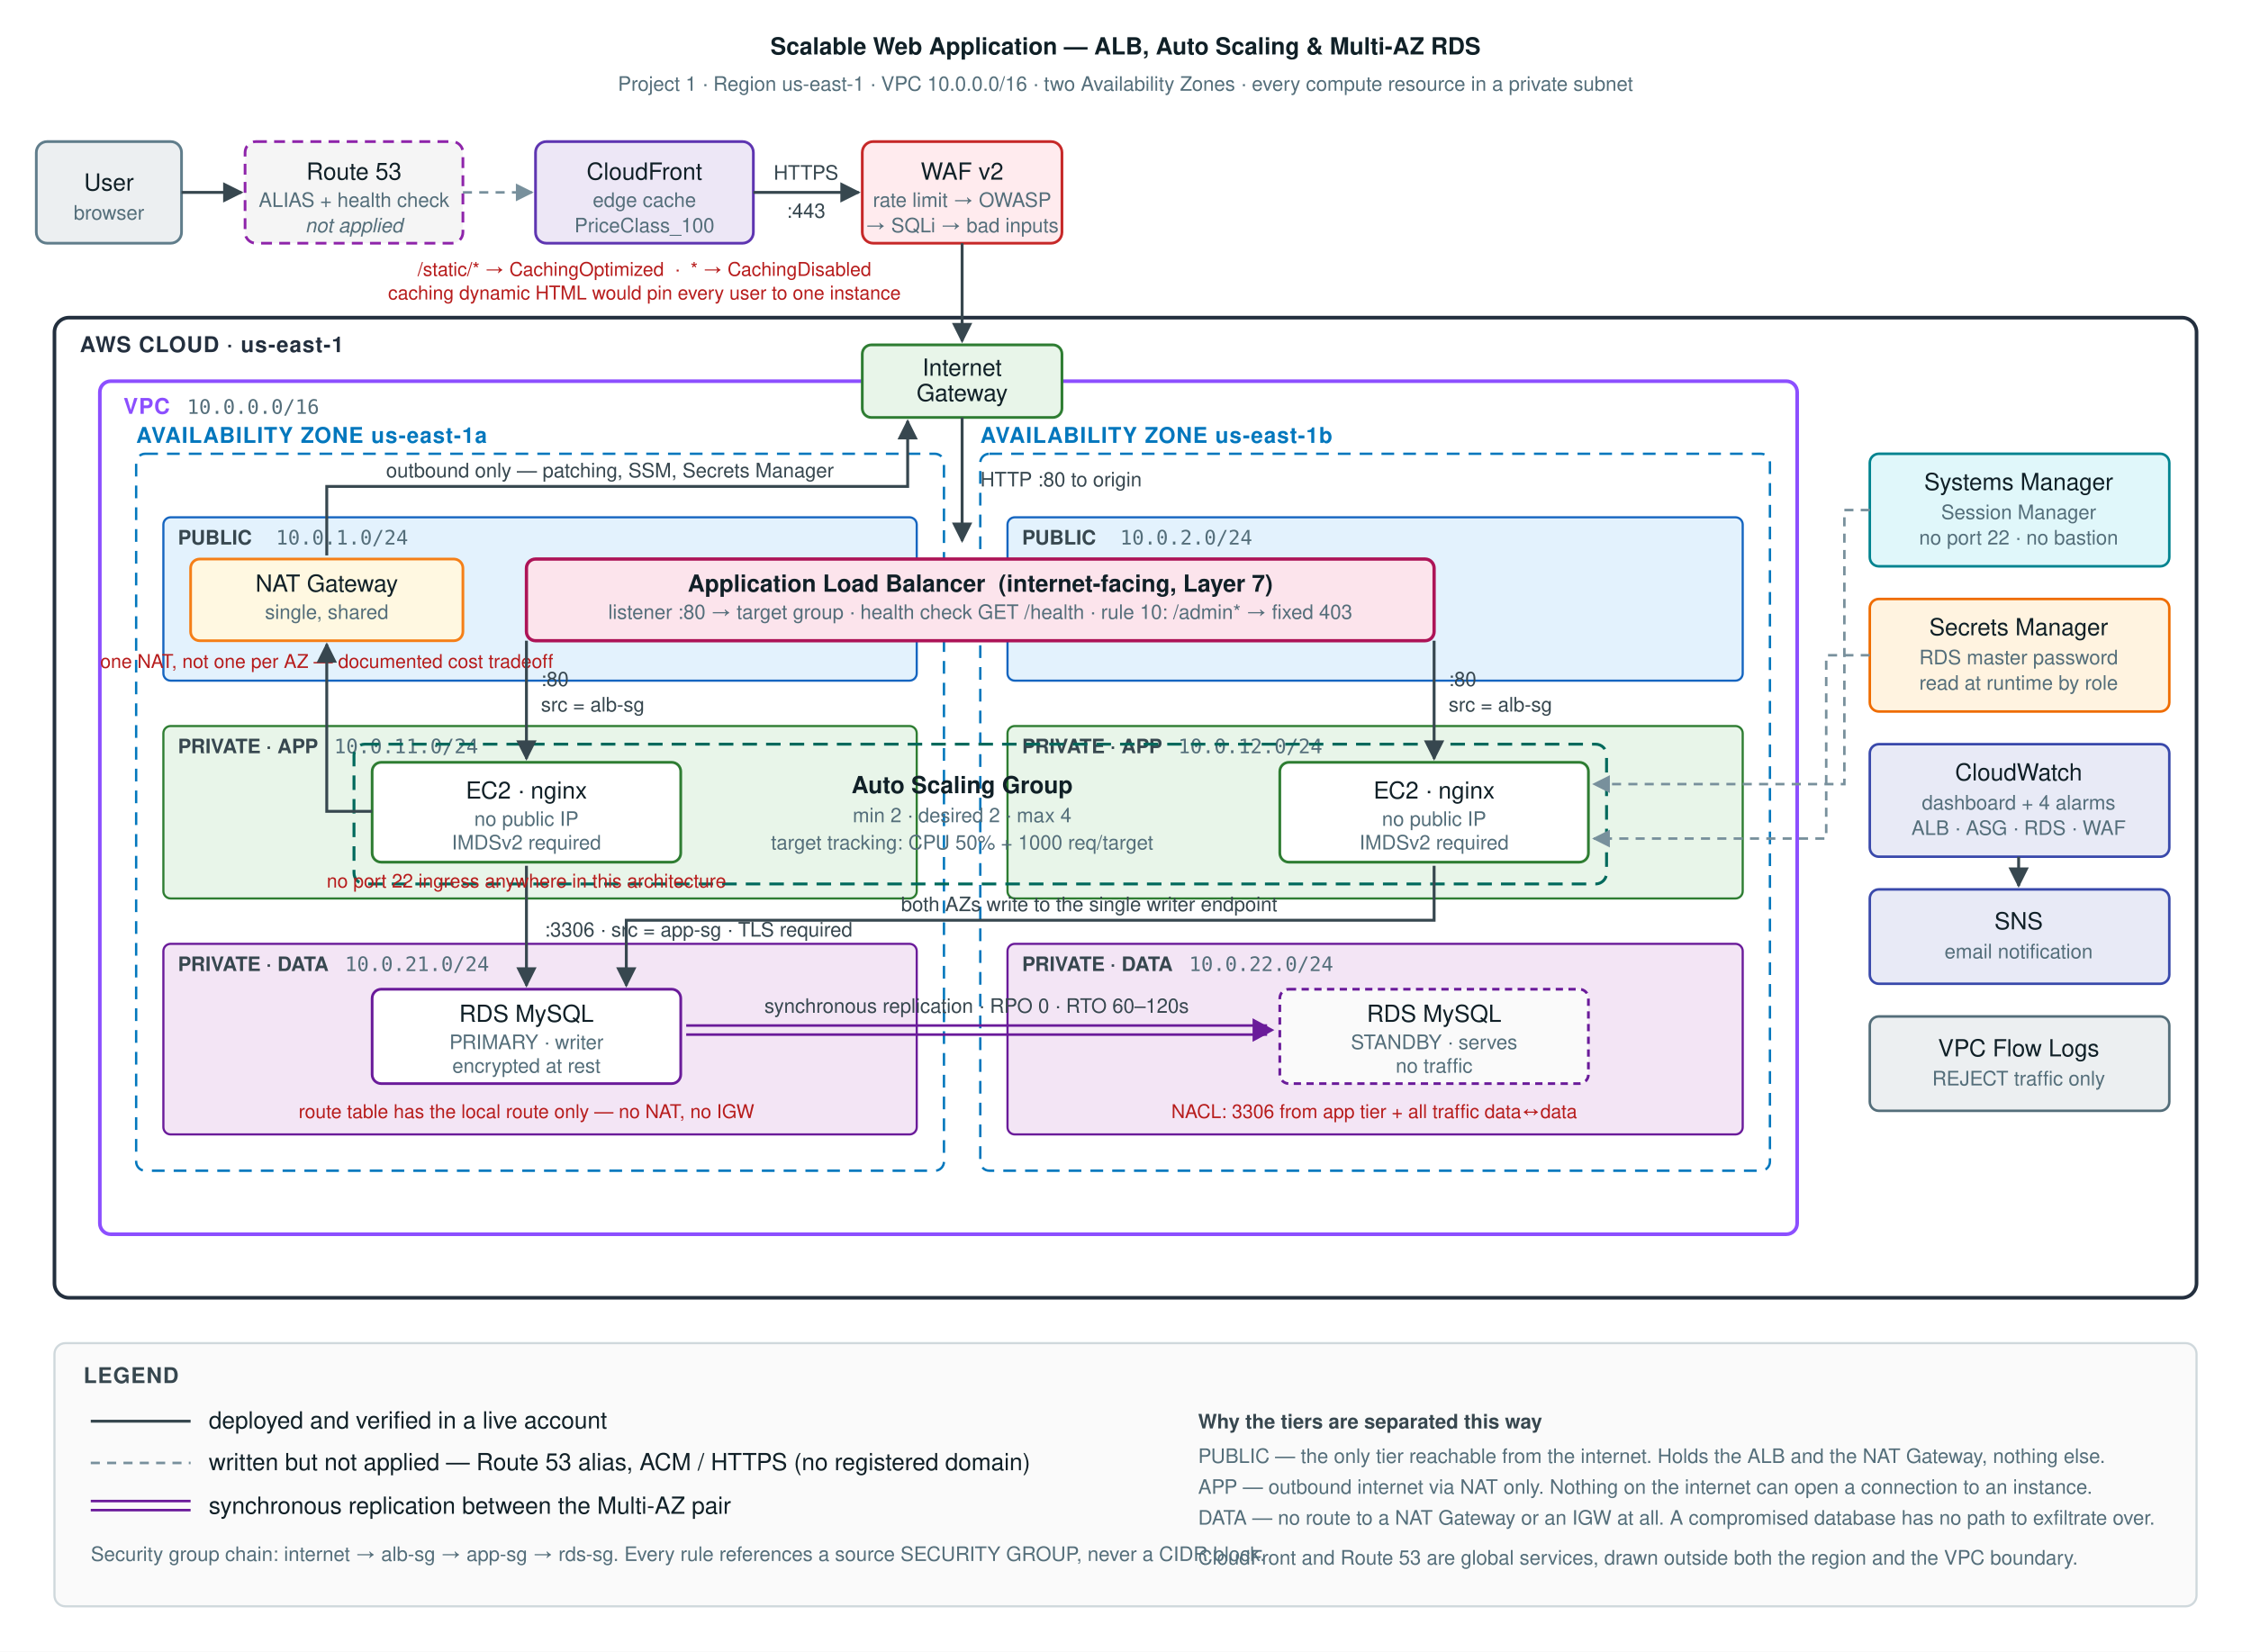
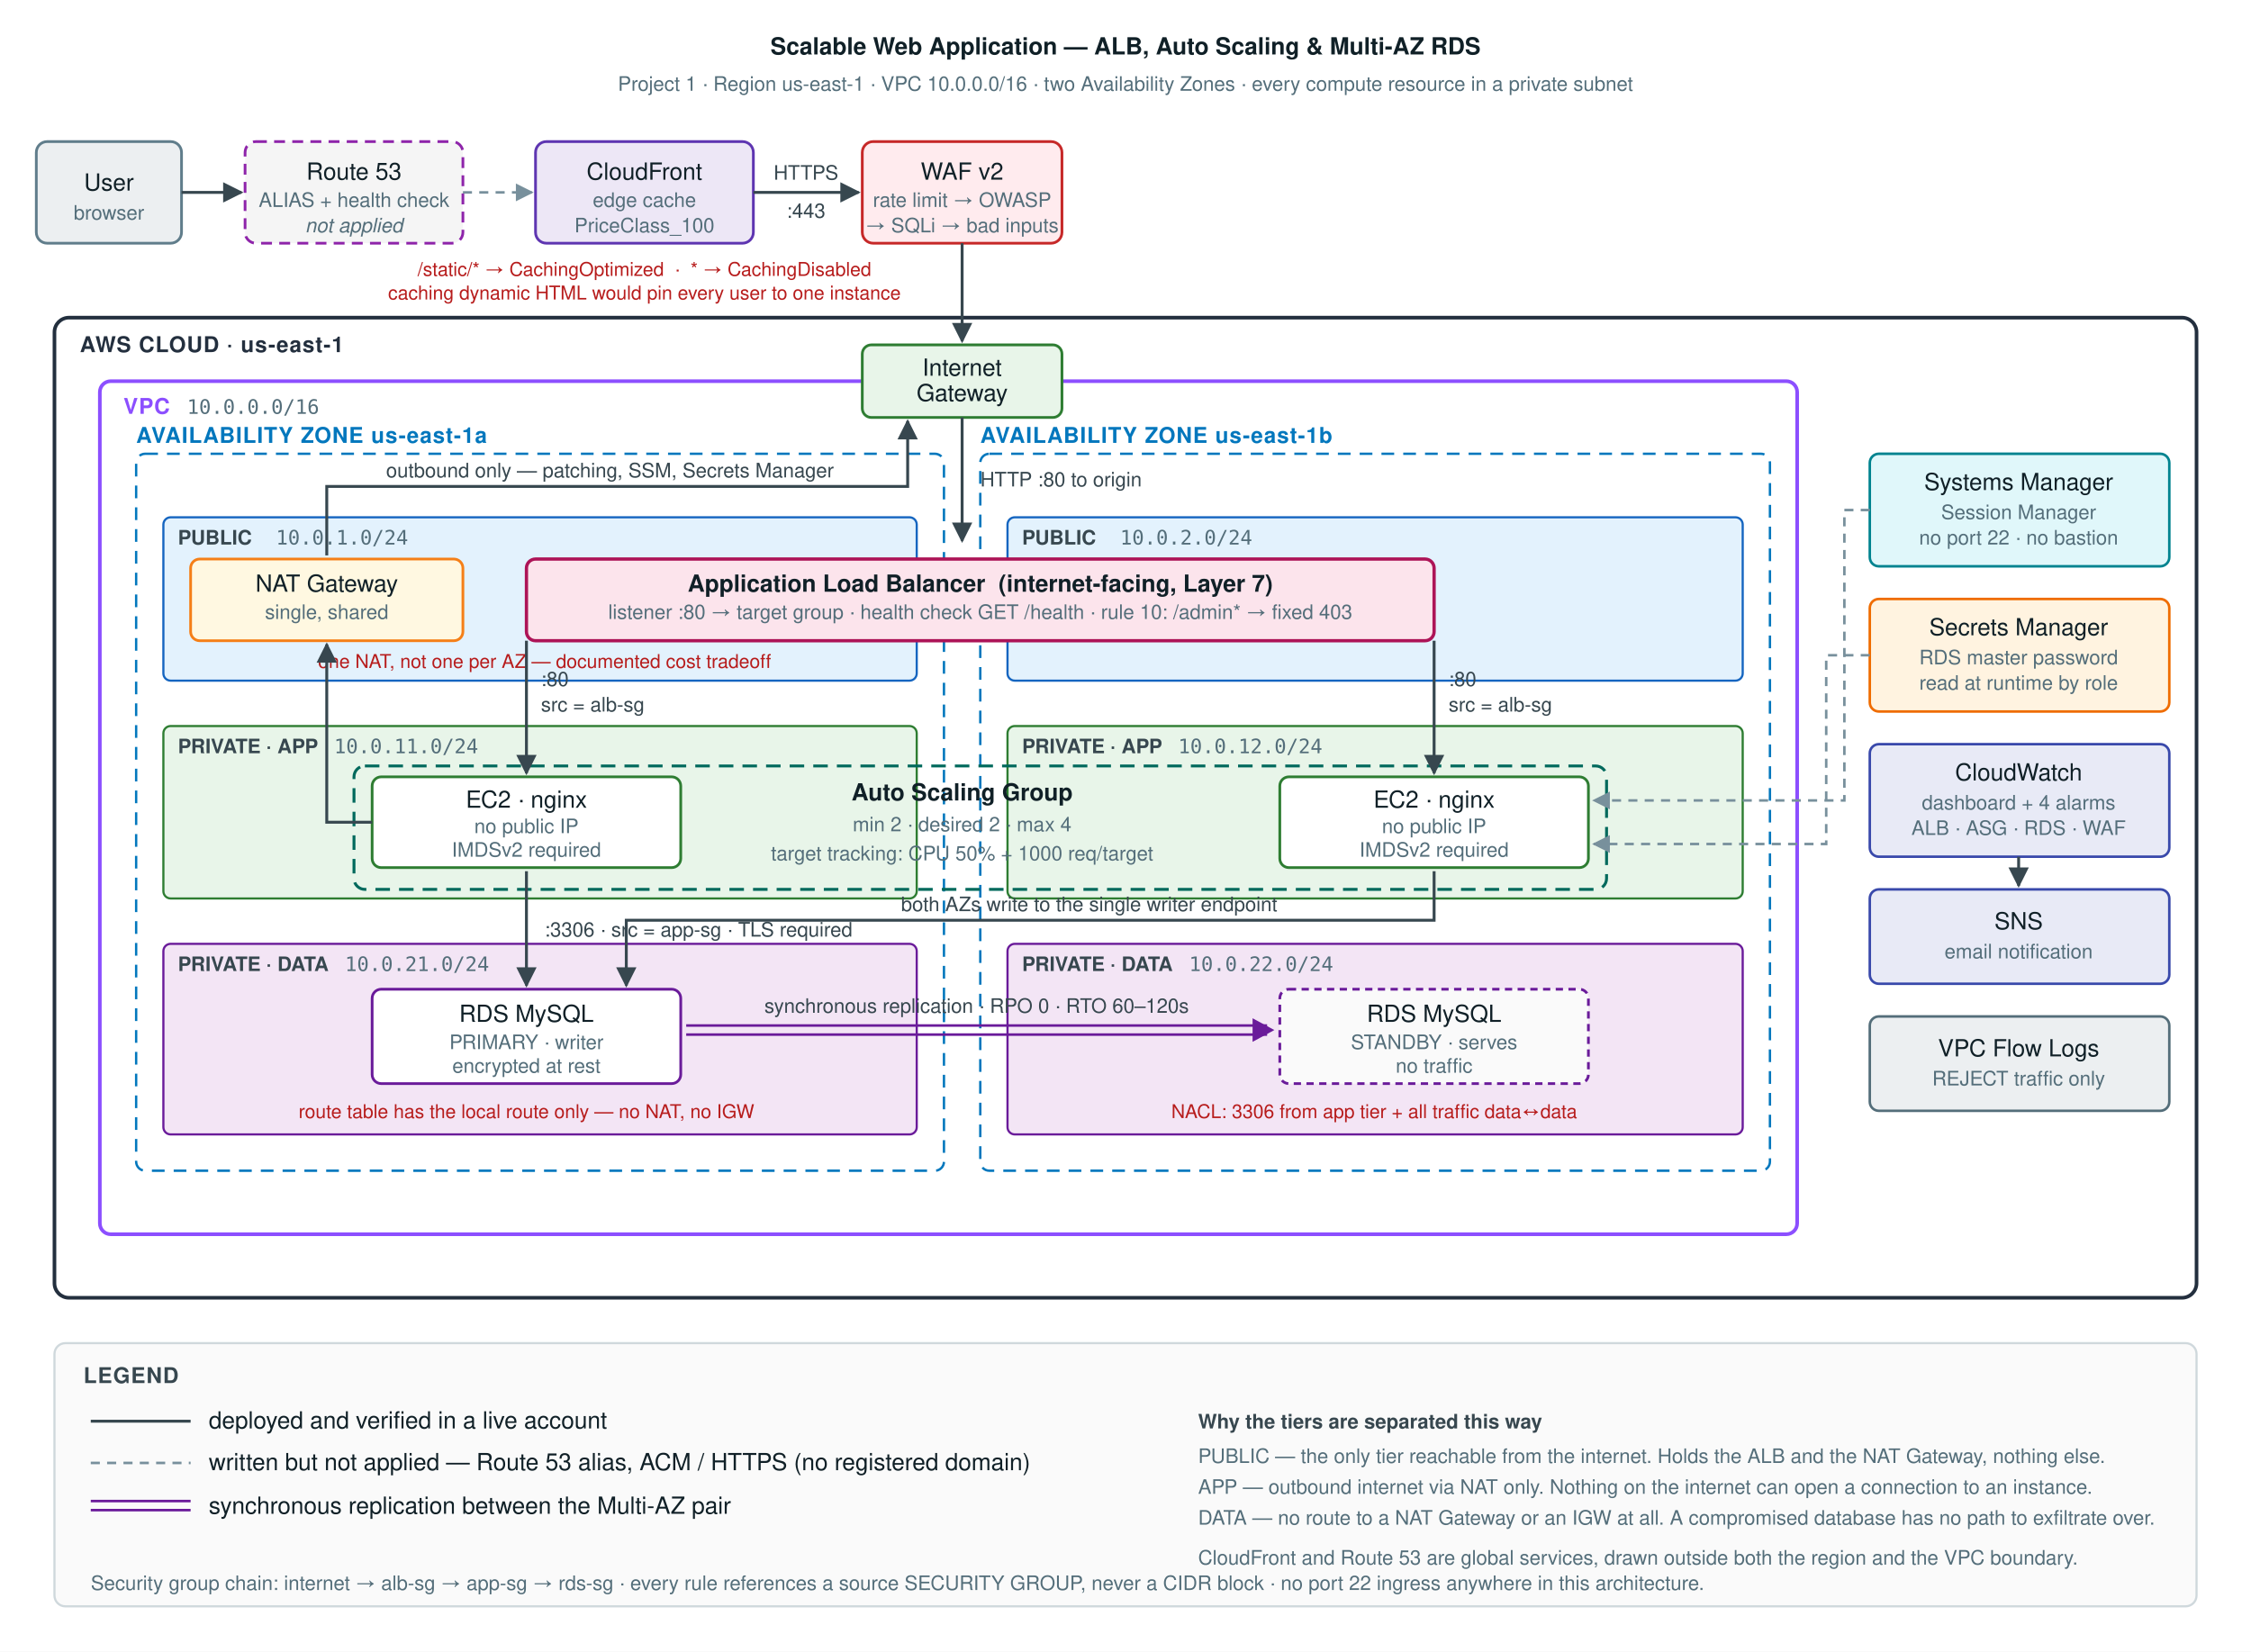
<svg xmlns="http://www.w3.org/2000/svg" viewBox="0 0 1240 910" width="1240" height="910" font-family="Segoe UI, Helvetica, Arial, sans-serif">
  <defs>
    <marker id="a" viewBox="0 0 10 10" refX="9" refY="5" markerWidth="7" markerHeight="7" orient="auto-start-reverse">
      <path d="M0 0 L10 5 L0 10 z" fill="#37474f" />
    </marker>
    <marker id="ad" viewBox="0 0 10 10" refX="9" refY="5" markerWidth="7" markerHeight="7" orient="auto-start-reverse">
      <path d="M0 0 L10 5 L0 10 z" fill="#78909c" />
    </marker>
    <style>
    .t   { font-size:13px; fill:#102027; }
    .tb  { font-size:13px; fill:#102027; font-weight:600; }
    .sm  { font-size:11px; fill:#546e7a; }
    .smb { font-size:11px; fill:#37474f; font-weight:600; }
    .lbl { font-size:11px; fill:#37474f; }
    .cid { font-size:11px; fill:#546e7a; font-family:ui-monospace,Consolas,monospace; }
    .ctr { font-size:12px; font-weight:700; letter-spacing:.04em; }
    .ln  { stroke:#37474f; stroke-width:1.6; fill:none; marker-end:url(#a); }
    .lnd { stroke:#78909c; stroke-width:1.4; fill:none; stroke-dasharray:5 4; marker-end:url(#ad); }
    .note{ font-size:10.5px; fill:#b71c1c; }
  </style>
  </defs>
  <rect width="1240" height="910" fill="#ffffff" />
  <text x="620" y="30" class="tb" font-size="19" text-anchor="middle">Scalable Web Application — ALB, Auto Scaling &amp; Multi-AZ RDS</text>
  <text x="620" y="50" class="sm" text-anchor="middle">Project 1 · Region us-east-1 · VPC 10.0.0.0/16 · two Availability Zones · every compute resource in a private subnet</text>
  <rect x="20" y="78" width="80" height="56" rx="6" fill="#eceff1" stroke="#607d8b" stroke-width="1.5" />
  <text x="60" y="105" class="t" text-anchor="middle">User</text>
  <text x="60" y="121" class="sm" text-anchor="middle">browser</text>
  <rect x="135" y="78" width="120" height="56" rx="6" fill="#f5f5f5" stroke="#8e24aa" stroke-width="1.5" stroke-dasharray="6 4" />
  <text x="195" y="99" class="t" text-anchor="middle">Route 53</text>
  <text x="195" y="114" class="sm" text-anchor="middle">ALIAS + health check</text>
  <text x="195" y="128" class="sm" text-anchor="middle" font-style="italic">not applied</text>
  <rect x="295" y="78" width="120" height="56" rx="6" fill="#ede7f6" stroke="#5e35b1" stroke-width="1.5" />
  <text x="355" y="99" class="t" text-anchor="middle">CloudFront</text>
  <text x="355" y="114" class="sm" text-anchor="middle">edge cache</text>
  <text x="355" y="128" class="sm" text-anchor="middle">PriceClass_100</text>
  <rect x="475" y="78" width="110" height="56" rx="6" fill="#ffebee" stroke="#c62828" stroke-width="1.5" />
  <text x="530" y="99" class="t" text-anchor="middle">WAF v2</text>
  <text x="530" y="114" class="sm" text-anchor="middle">rate limit → OWASP</text>
  <text x="530" y="128" class="sm" text-anchor="middle">→ SQLi → bad inputs</text>
  <line x1="100" y1="106" x2="133" y2="106" class="ln" />
  <line x1="255" y1="106" x2="293" y2="106" class="lnd" />
  <line x1="415" y1="106" x2="473" y2="106" class="ln" />
  <text x="444" y="99" class="lbl" text-anchor="middle">HTTPS</text>
  <text x="444" y="120" class="lbl" text-anchor="middle">:443</text>
  <text x="355" y="152" class="note" text-anchor="middle">/static/* → CachingOptimized  ·  * → CachingDisabled</text>
  <text x="355" y="165" class="note" text-anchor="middle">caching dynamic HTML would pin every user to one instance</text>
  <rect x="30" y="175" width="1180" height="540" rx="8" fill="none" stroke="#232f3e" stroke-width="2" />
  <text x="44" y="194" class="ctr" fill="#232f3e">AWS CLOUD · us-east-1</text>
  <rect x="55" y="210" width="935" height="470" rx="6" fill="none" stroke="#8c4fff" stroke-width="2" />
  <text x="68" y="228" class="ctr" fill="#8c4fff">VPC</text>
  <text x="103" y="228" class="cid" fill="#8c4fff">10.0.0.0/16</text>
  <rect x="475" y="190" width="110" height="40" rx="5" fill="#e8f5e9" stroke="#2e7d32" stroke-width="1.5" />
  <text x="530" y="207" class="t" text-anchor="middle">Internet</text>
  <text x="530" y="221" class="t" text-anchor="middle">Gateway</text>
  <line x1="530" y1="134" x2="530" y2="188" class="ln" />
  <line x1="530" y1="230" x2="530" y2="298" class="ln" />
  <text x="540" y="268" class="lbl">HTTP :80 to origin</text>
  <rect x="75" y="250" width="445" height="395" rx="5" fill="none" stroke="#0277bd" stroke-width="1.3" stroke-dasharray="7 5" />
  <text x="75" y="244" class="ctr" fill="#0277bd">AVAILABILITY ZONE us-east-1a</text>
  <rect x="540" y="250" width="435" height="395" rx="5" fill="none" stroke="#0277bd" stroke-width="1.3" stroke-dasharray="7 5" />
  <text x="540" y="244" class="ctr" fill="#0277bd">AVAILABILITY ZONE us-east-1b</text>
  <rect x="90" y="285" width="415" height="90" rx="4" fill="#e3f2fd" stroke="#1565c0" stroke-width="1.2" />
  <text x="98" y="300" class="smb" fill="#1565c0">PUBLIC</text>
  <text x="152" y="300" class="cid">10.0.1.0/24</text>
  <rect x="555" y="285" width="405" height="90" rx="4" fill="#e3f2fd" stroke="#1565c0" stroke-width="1.2" />
  <text x="563" y="300" class="smb" fill="#1565c0">PUBLIC</text>
  <text x="617" y="300" class="cid">10.0.2.0/24</text>
  <rect x="105" y="308" width="150" height="45" rx="5" fill="#fff8e1" stroke="#f57f17" stroke-width="1.5" />
  <text x="180" y="326" class="t" text-anchor="middle">NAT Gateway</text>
  <text x="180" y="341" class="sm" text-anchor="middle">single, shared</text>
-   <text x="180" y="368" class="note" text-anchor="middle">one NAT, not one per AZ — documented cost tradeoff</text>
+   <text x="300" y="368" class="note" text-anchor="middle">one NAT, not one per AZ — documented cost tradeoff</text>
  <rect x="290" y="308" width="500" height="45" rx="5" fill="#fce4ec" stroke="#ad1457" stroke-width="1.8" />
  <text x="540" y="326" class="tb" text-anchor="middle">Application Load Balancer  (internet-facing, Layer 7)</text>
  <text x="540" y="341" class="sm" text-anchor="middle">listener :80 → target group · health check GET /health · rule 10: /admin* → fixed 403</text>
  <rect x="90" y="400" width="415" height="95" rx="4" fill="#e8f5e9" stroke="#2e7d32" stroke-width="1.2" />
  <text x="98" y="415" class="smb" fill="#2e7d32">PRIVATE · APP</text>
  <text x="184" y="415" class="cid">10.0.11.0/24</text>
  <rect x="555" y="400" width="405" height="95" rx="4" fill="#e8f5e9" stroke="#2e7d32" stroke-width="1.2" />
  <text x="563" y="415" class="smb" fill="#2e7d32">PRIVATE · APP</text>
  <text x="649" y="415" class="cid">10.0.12.0/24</text>
-   <rect x="195" y="410" width="690" height="77" rx="6" fill="none" stroke="#00695c" stroke-width="1.6" stroke-dasharray="8 5" />
-   <text x="530" y="437" class="tb" text-anchor="middle" fill="#00695c">Auto Scaling Group</text>
-   <text x="530" y="453" class="sm" text-anchor="middle">min 2 · desired 2 · max 4</text>
-   <text x="530" y="468" class="sm" text-anchor="middle">target tracking: CPU 50% + 1000 req/target</text>
-   <rect x="205" y="420" width="170" height="55" rx="5" fill="#ffffff" stroke="#2e7d32" stroke-width="1.5" />
-   <text x="290" y="440" class="t" text-anchor="middle">EC2 · nginx</text>
-   <text x="290" y="455" class="sm" text-anchor="middle">no public IP</text>
-   <text x="290" y="468" class="sm" text-anchor="middle">IMDSv2 required</text>
-   <rect x="705" y="420" width="170" height="55" rx="5" fill="#ffffff" stroke="#2e7d32" stroke-width="1.5" />
-   <text x="790" y="440" class="t" text-anchor="middle">EC2 · nginx</text>
-   <text x="790" y="455" class="sm" text-anchor="middle">no public IP</text>
-   <text x="790" y="468" class="sm" text-anchor="middle">IMDSv2 required</text>
+   <rect x="195" y="422" width="690" height="68" rx="6" fill="none" stroke="#00695c" stroke-width="1.6" stroke-dasharray="8 5" />
+   <text x="530" y="441" class="tb" text-anchor="middle" fill="#00695c">Auto Scaling Group</text>
+   <text x="530" y="458" class="sm" text-anchor="middle">min 2 · desired 2 · max 4</text>
+   <text x="530" y="474" class="sm" text-anchor="middle">target tracking: CPU 50% + 1000 req/target</text>
+   <rect x="205" y="428" width="170" height="50" rx="5" fill="#ffffff" stroke="#2e7d32" stroke-width="1.5" />
+   <text x="290" y="445" class="t" text-anchor="middle">EC2 · nginx</text>
+   <text x="290" y="459" class="sm" text-anchor="middle">no public IP</text>
+   <text x="290" y="472" class="sm" text-anchor="middle">IMDSv2 required</text>
+   <rect x="705" y="428" width="170" height="50" rx="5" fill="#ffffff" stroke="#2e7d32" stroke-width="1.5" />
+   <text x="790" y="445" class="t" text-anchor="middle">EC2 · nginx</text>
+   <text x="790" y="459" class="sm" text-anchor="middle">no public IP</text>
+   <text x="790" y="472" class="sm" text-anchor="middle">IMDSv2 required</text>
  <rect x="90" y="520" width="415" height="105" rx="4" fill="#f3e5f5" stroke="#6a1b9a" stroke-width="1.2" />
  <text x="98" y="535" class="smb" fill="#6a1b9a">PRIVATE · DATA</text>
  <text x="190" y="535" class="cid">10.0.21.0/24</text>
  <rect x="555" y="520" width="405" height="105" rx="4" fill="#f3e5f5" stroke="#6a1b9a" stroke-width="1.2" />
  <text x="563" y="535" class="smb" fill="#6a1b9a">PRIVATE · DATA</text>
  <text x="655" y="535" class="cid">10.0.22.0/24</text>
  <rect x="205" y="545" width="170" height="52" rx="5" fill="#ffffff" stroke="#6a1b9a" stroke-width="1.5" />
  <text x="290" y="563" class="t" text-anchor="middle">RDS MySQL</text>
  <text x="290" y="578" class="sm" text-anchor="middle">PRIMARY · writer</text>
  <text x="290" y="591" class="sm" text-anchor="middle">encrypted at rest</text>
  <rect x="705" y="545" width="170" height="52" rx="5" fill="#fafafa" stroke="#6a1b9a" stroke-width="1.5" stroke-dasharray="4 3" />
  <text x="790" y="563" class="t" text-anchor="middle">RDS MySQL</text>
  <text x="790" y="578" class="sm" text-anchor="middle">STANDBY · serves</text>
  <text x="790" y="591" class="sm" text-anchor="middle">no traffic</text>
  <text x="290" y="616" class="note" text-anchor="middle">route table has the local route only — no NAT, no IGW</text>
  <text x="757" y="616" class="note" text-anchor="middle">NACL: 3306 from app tier + all traffic data↔data</text>
  <line x1="378" y1="565" x2="698" y2="565" stroke="#6a1b9a" stroke-width="1.4" />
  <line x1="378" y1="570" x2="698" y2="570" stroke="#6a1b9a" stroke-width="1.4" />
  <path d="M702 567.5 L690 561 L690 574 z" fill="#6a1b9a" />
  <text x="538" y="558" class="lbl" text-anchor="middle" fill="#6a1b9a">synchronous replication · RPO 0 · RTO 60–120s</text>
-   <line x1="290" y1="353" x2="290" y2="418" class="ln" />
+   <line x1="290" y1="353" x2="290" y2="426" class="ln" />
  <text x="298" y="378" class="lbl">:80</text>
  <text x="298" y="392" class="lbl">src = alb-sg</text>
-   <line x1="790" y1="353" x2="790" y2="418" class="ln" />
+   <line x1="790" y1="353" x2="790" y2="426" class="ln" />
  <text x="798" y="378" class="lbl">:80</text>
  <text x="798" y="392" class="lbl">src = alb-sg</text>
-   <line x1="290" y1="477" x2="290" y2="543" class="ln" />
+   <line x1="290" y1="480" x2="290" y2="543" class="ln" />
  <text x="300" y="516" class="lbl">:3306 · src = app-sg · TLS required</text>
-   <path d="M790 477 L790 507 L345 507 L345 543" class="ln" />
+   <path d="M790 480 L790 507 L345 507 L345 543" class="ln" />
  <text x="600" y="502" class="lbl" text-anchor="middle">both AZs write to the single writer endpoint</text>
-   <path d="M205 447 L180 447 L180 355" class="ln" />
+   <path d="M205 453 L180 453 L180 355" class="ln" />
  <path d="M180 306 L180 268 L500 268 L500 232" class="ln" />
  <text x="336" y="263" class="lbl" text-anchor="middle">outbound only — patching, SSM, Secrets Manager</text>
-   <text x="290" y="489" class="note" text-anchor="middle">no port 22 ingress anywhere in this architecture</text>
  <rect x="1030" y="250" width="165" height="62" rx="5" fill="#e0f7fa" stroke="#00838f" stroke-width="1.4" />
  <text x="1112" y="270" class="t" text-anchor="middle">Systems Manager</text>
  <text x="1112" y="286" class="sm" text-anchor="middle">Session Manager</text>
  <text x="1112" y="300" class="sm" text-anchor="middle">no port 22 · no bastion</text>
  <rect x="1030" y="330" width="165" height="62" rx="5" fill="#fff3e0" stroke="#ef6c00" stroke-width="1.4" />
  <text x="1112" y="350" class="t" text-anchor="middle">Secrets Manager</text>
  <text x="1112" y="366" class="sm" text-anchor="middle">RDS master password</text>
  <text x="1112" y="380" class="sm" text-anchor="middle">read at runtime by role</text>
  <rect x="1030" y="410" width="165" height="62" rx="5" fill="#e8eaf6" stroke="#3949ab" stroke-width="1.4" />
  <text x="1112" y="430" class="t" text-anchor="middle">CloudWatch</text>
  <text x="1112" y="446" class="sm" text-anchor="middle">dashboard + 4 alarms</text>
  <text x="1112" y="460" class="sm" text-anchor="middle">ALB · ASG · RDS · WAF</text>
  <rect x="1030" y="490" width="165" height="52" rx="5" fill="#e8eaf6" stroke="#3949ab" stroke-width="1.4" />
  <text x="1112" y="512" class="t" text-anchor="middle">SNS</text>
  <text x="1112" y="528" class="sm" text-anchor="middle">email notification</text>
  <rect x="1030" y="560" width="165" height="52" rx="5" fill="#eceff1" stroke="#546e7a" stroke-width="1.4" />
  <text x="1112" y="582" class="t" text-anchor="middle">VPC Flow Logs</text>
  <text x="1112" y="598" class="sm" text-anchor="middle">REJECT traffic only</text>
  <line x1="1112" y1="472" x2="1112" y2="488" class="ln" />
-   <path d="M1030 281 L1016 281 L1016 432 L878 432" class="lnd" />
-   <path d="M1030 361 L1006 361 L1006 462 L878 462" class="lnd" />
+   <path d="M1030 281 L1016 281 L1016 441 L878 441" class="lnd" />
+   <path d="M1030 361 L1006 361 L1006 465 L878 465" class="lnd" />
  <rect x="30" y="740" width="1180" height="145" rx="6" fill="#fafafa" stroke="#cfd8dc" stroke-width="1.2" />
  <text x="46" y="762" class="ctr" fill="#37474f">LEGEND</text>
  <line x1="50" y1="783" x2="105" y2="783" stroke="#37474f" stroke-width="1.6" />
  <text x="115" y="787" class="t">deployed and verified in a live account</text>
  <line x1="50" y1="806" x2="105" y2="806" stroke="#78909c" stroke-width="1.4" stroke-dasharray="5 4" />
  <text x="115" y="810" class="t">written but not applied — Route 53 alias, ACM / HTTPS (no registered domain)</text>
  <line x1="50" y1="827" x2="105" y2="827" stroke="#6a1b9a" stroke-width="1.4" />
  <line x1="50" y1="832" x2="105" y2="832" stroke="#6a1b9a" stroke-width="1.4" />
  <text x="115" y="834" class="t">synchronous replication between the Multi-AZ pair</text>
-   <text x="50" y="860" class="sm">Security group chain: internet → alb-sg → app-sg → rds-sg. Every rule references a source SECURITY GROUP, never a CIDR block.</text>
+   <text x="50" y="876" class="sm">Security group chain: internet → alb-sg → app-sg → rds-sg · every rule references a source SECURITY GROUP, never a CIDR block · no port 22 ingress anywhere in this architecture.</text>
  <text x="660" y="787" class="smb">Why the tiers are separated this way</text>
  <text x="660" y="806" class="sm">PUBLIC — the only tier reachable from the internet. Holds the ALB and the NAT Gateway, nothing else.</text>
  <text x="660" y="823" class="sm">APP — outbound internet via NAT only. Nothing on the internet can open a connection to an instance.</text>
  <text x="660" y="840" class="sm">DATA — no route to a NAT Gateway or an IGW at all. A compromised database has no path to exfiltrate over.</text>
  <text x="660" y="862" class="sm">CloudFront and Route 53 are global services, drawn outside both the region and the VPC boundary.</text>
</svg>
